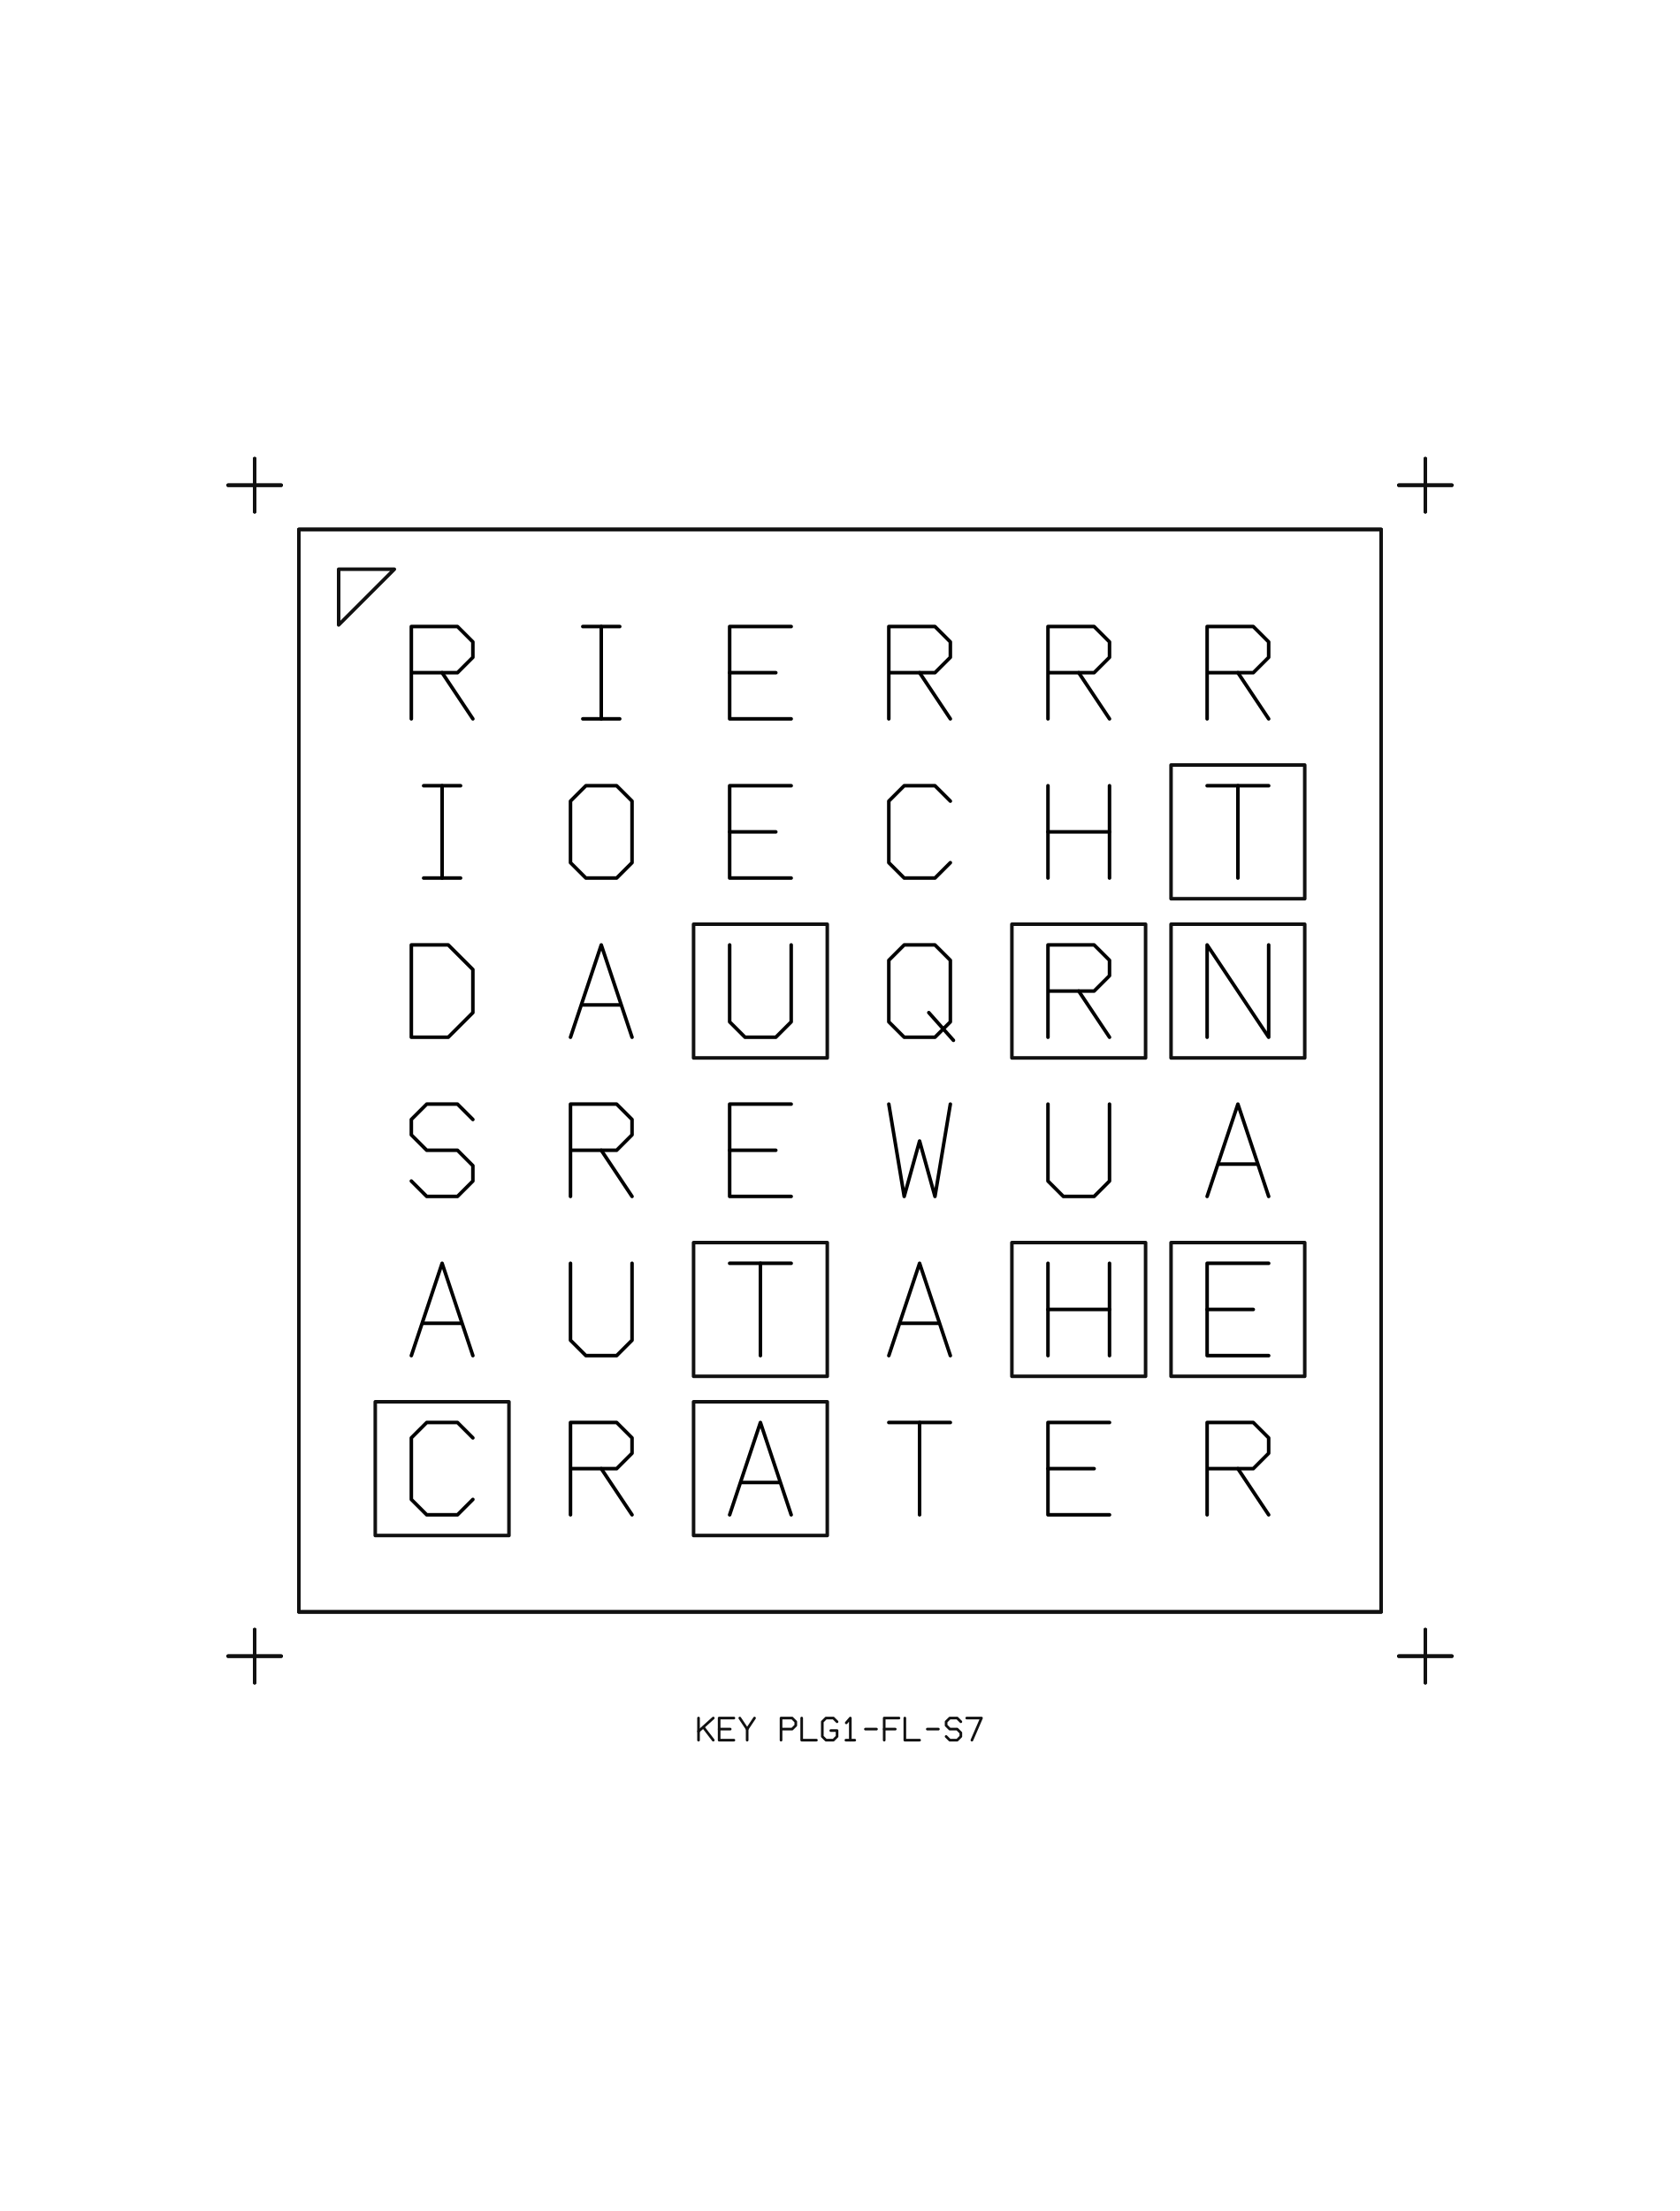
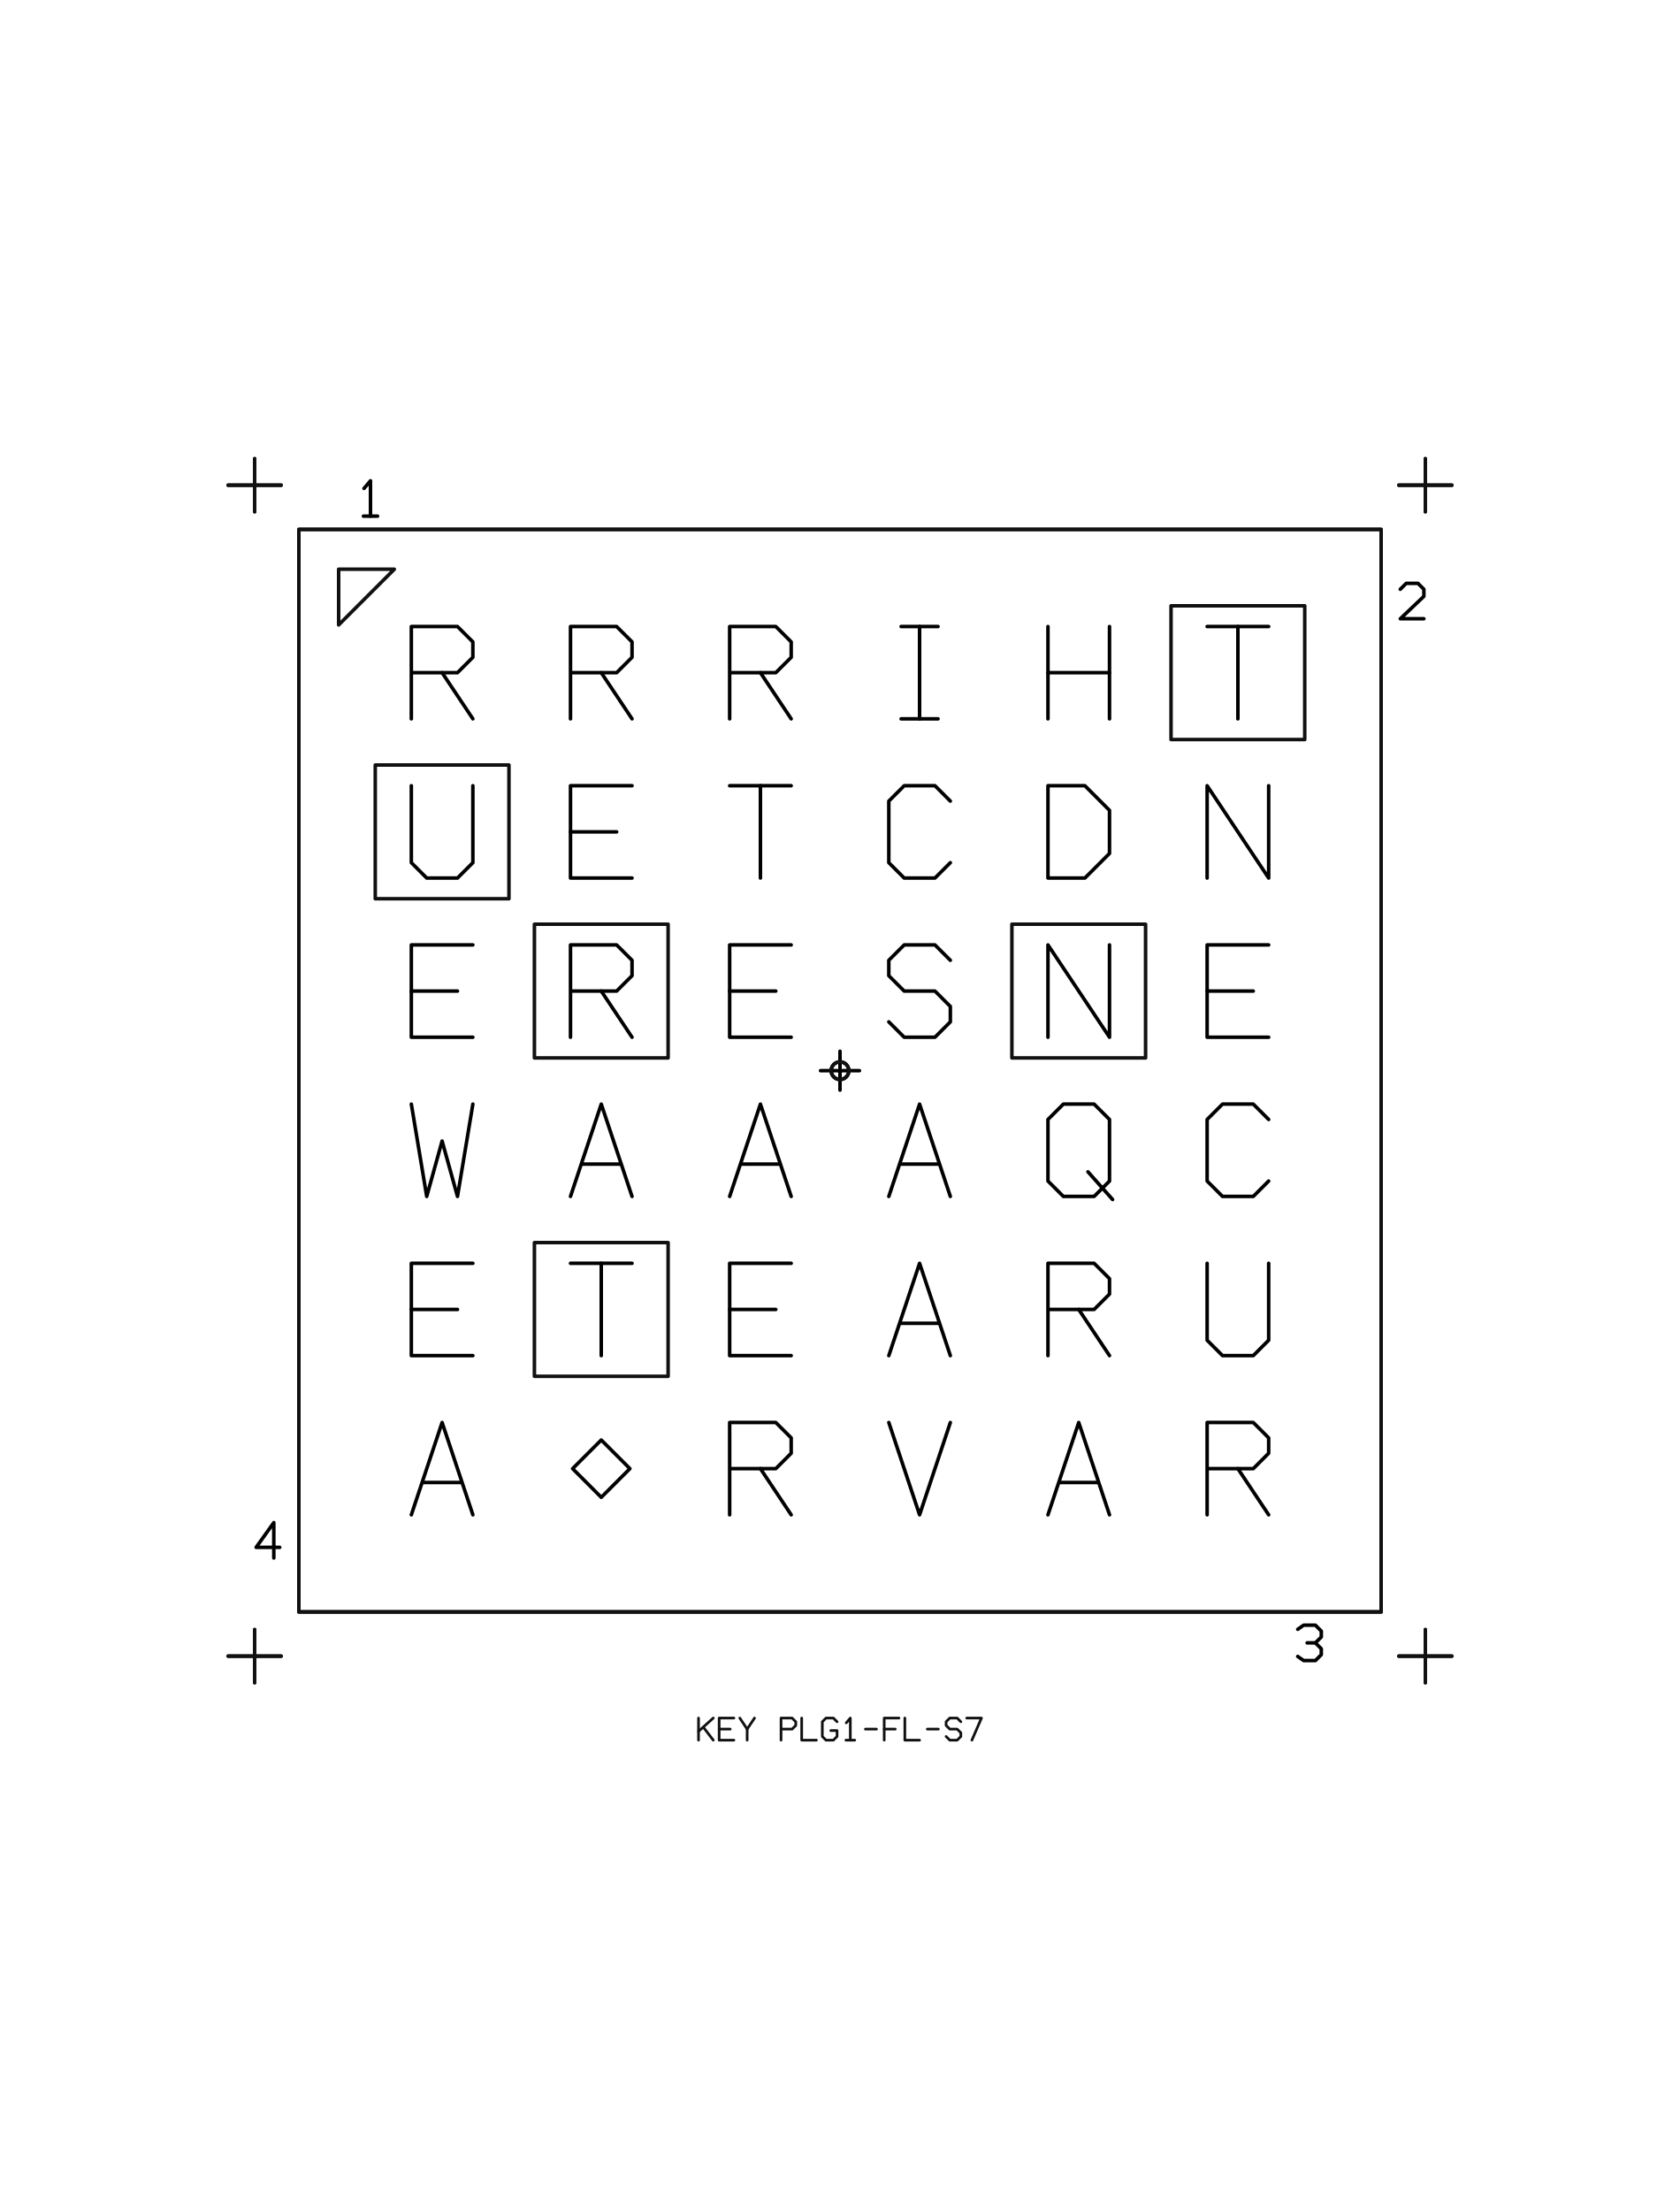
<svg xmlns="http://www.w3.org/2000/svg" version="1.1" width="190mm" height="250mm" viewBox="0 0 190 250">
  <g id="pen-base" stroke="#000000" stroke-width="0.4" stroke-linecap="round" stroke-linejoin="round">
    <path d="M46.520,81.282 L46.520,70.843 L51.740,70.843 L53.480,72.582 L53.480,74.323 L51.740,76.063 L46.520,76.063" fill="none" />
    <path d="M50.000,76.063 L53.480,81.282" fill="none" />
-     <path d="M68.000,70.843 L68.000,81.282" fill="none" />
-     <path d="M65.912,70.843 L70.088,70.843" fill="none" />
-     <path d="M65.912,81.282 L70.088,81.282" fill="none" />
-     <path d="M89.480,70.843 L82.520,70.843 L82.520,81.282 L89.480,81.282" fill="none" />
-     <path d="M82.520,76.063 L87.740,76.063" fill="none" />
-     <path d="M100.520,81.282 L100.520,70.843 L105.740,70.843 L107.480,72.582 L107.480,74.323 L105.740,76.063 L100.520,76.063" fill="none" />
-     <path d="M104.000,76.063 L107.480,81.282" fill="none" />
-     <path d="M118.520,81.282 L118.520,70.843 L123.740,70.843 L125.480,72.582 L125.480,74.323 L123.740,76.063 L118.520,76.063" fill="none" />
-     <path d="M122.000,76.063 L125.480,81.282" fill="none" />
-     <path d="M136.520,81.282 L136.520,70.843 L141.740,70.843 L143.480,72.582 L143.480,74.323 L141.740,76.063 L136.520,76.063" fill="none" />
-     <path d="M140.000,76.063 L143.480,81.282" fill="none" />
-     <path d="M50.000,88.843 L50.000,99.282" fill="none" />
-     <path d="M47.912,88.843 L52.088,88.843" fill="none" />
-     <path d="M47.912,99.282 L52.088,99.282" fill="none" />
-     <path d="M66.260,88.843 L69.740,88.843 L71.480,90.582 L71.480,97.543 L69.740,99.282 L66.260,99.282 L64.520,97.543 L64.520,90.582 L66.260,88.843" fill="none" />
-     <path d="M89.480,88.843 L82.520,88.843 L82.520,99.282 L89.480,99.282" fill="none" />
-     <path d="M82.520,94.063 L87.740,94.063" fill="none" />
+     <path d="M64.520,81.282 L64.520,70.843 L69.740,70.843 L71.480,72.582 L71.480,74.323 L69.740,76.063 L64.520,76.063" fill="none" />
+     <path d="M68.000,76.063 L71.480,81.282" fill="none" />
+     <path d="M82.520,81.282 L82.520,70.843 L87.740,70.843 L89.480,72.582 L89.480,74.323 L87.740,76.063 L82.520,76.063" fill="none" />
+     <path d="M86.000,76.063 L89.480,81.282" fill="none" />
+     <path d="M104.000,70.843 L104.000,81.282" fill="none" />
+     <path d="M101.912,70.843 L106.088,70.843" fill="none" />
+     <path d="M101.912,81.282 L106.088,81.282" fill="none" />
+     <path d="M118.520,70.843 L118.520,81.282" fill="none" />
+     <path d="M125.480,70.843 L125.480,81.282" fill="none" />
+     <path d="M118.520,76.063 L125.480,76.063" fill="none" />
+     <path d="M136.520,70.843 L143.480,70.843" fill="none" />
+     <path d="M140.000,70.843 L140.000,81.282" fill="none" />
+     <path d="M46.520,88.843 L46.520,97.543 L48.260,99.282 L51.740,99.282 L53.480,97.543 L53.480,88.843" fill="none" />
+     <path d="M71.480,88.843 L64.520,88.843 L64.520,99.282 L71.480,99.282" fill="none" />
+     <path d="M64.520,94.063 L69.740,94.063" fill="none" />
+     <path d="M82.520,88.843 L89.480,88.843" fill="none" />
+     <path d="M86.000,88.843 L86.000,99.282" fill="none" />
    <path d="M107.480,90.582 L105.740,88.843 L102.260,88.843 L100.520,90.582 L100.520,97.543 L102.260,99.282 L105.740,99.282 L107.480,97.543" fill="none" />
-     <path d="M118.520,88.843 L118.520,99.282" fill="none" />
-     <path d="M125.480,88.843 L125.480,99.282" fill="none" />
-     <path d="M118.520,94.063 L125.480,94.063" fill="none" />
-     <path d="M136.520,88.843 L143.480,88.843" fill="none" />
-     <path d="M140.000,88.843 L140.000,99.282" fill="none" />
-     <path d="M46.520,106.843 L46.520,117.282 L50.696,117.282 L53.480,114.499 L53.480,109.627 L50.696,106.843 L46.520,106.843" fill="none" />
-     <path d="M64.520,117.282 L68.000,106.843 L71.480,117.282" fill="none" />
-     <path d="M65.912,113.629 L70.088,113.629" fill="none" />
-     <path d="M82.520,106.843 L82.520,115.543 L84.260,117.282 L87.740,117.282 L89.480,115.543 L89.480,106.843" fill="none" />
-     <path d="M102.260,106.843 L105.740,106.843 L107.480,108.582 L107.480,115.543 L105.740,117.282 L102.260,117.282 L100.520,115.543 L100.520,108.582 L102.260,106.843" fill="none" />
-     <path d="M105.044,114.499 L107.828,117.630" fill="none" />
-     <path d="M118.520,117.282 L118.520,106.843 L123.740,106.843 L125.480,108.582 L125.480,110.323 L123.740,112.063 L118.520,112.063" fill="none" />
-     <path d="M122.000,112.063 L125.480,117.282" fill="none" />
-     <path d="M136.520,117.282 L136.520,106.843 L143.480,117.282 L143.480,106.843" fill="none" />
-     <path d="M53.480,126.582 L51.740,124.843 L48.260,124.843 L46.520,126.582 L46.520,128.322 L48.260,130.063 L51.740,130.063 L53.480,131.803 L53.480,133.542 L51.740,135.282 L48.260,135.282 L46.520,133.542" fill="none" />
-     <path d="M64.520,135.282 L64.520,124.843 L69.740,124.843 L71.480,126.582 L71.480,128.322 L69.740,130.063 L64.520,130.063" fill="none" />
-     <path d="M68.000,130.063 L71.480,135.282" fill="none" />
-     <path d="M89.480,124.843 L82.520,124.843 L82.520,135.282 L89.480,135.282" fill="none" />
-     <path d="M82.520,130.063 L87.740,130.063" fill="none" />
-     <path d="M100.520,124.843 L102.260,135.282 L104.000,129.018 L105.740,135.282 L107.480,124.843" fill="none" />
-     <path d="M118.520,124.843 L118.520,133.542 L120.260,135.282 L123.740,135.282 L125.480,133.542 L125.480,124.843" fill="none" />
-     <path d="M136.520,135.282 L140.000,124.843 L143.480,135.282" fill="none" />
-     <path d="M137.912,131.629 L142.088,131.629" fill="none" />
-     <path d="M46.520,153.282 L50.000,142.843 L53.480,153.282" fill="none" />
-     <path d="M47.912,149.629 L52.088,149.629" fill="none" />
-     <path d="M64.520,142.843 L64.520,151.542 L66.260,153.282 L69.740,153.282 L71.480,151.542 L71.480,142.843" fill="none" />
-     <path d="M82.520,142.843 L89.480,142.843" fill="none" />
-     <path d="M86.000,142.843 L86.000,153.282" fill="none" />
+     <path d="M118.520,88.843 L118.520,99.282 L122.696,99.282 L125.480,96.499 L125.480,91.627 L122.696,88.843 L118.520,88.843" fill="none" />
+     <path d="M136.520,99.282 L136.520,88.843 L143.480,99.282 L143.480,88.843" fill="none" />
+     <path d="M53.480,106.843 L46.520,106.843 L46.520,117.282 L53.480,117.282" fill="none" />
+     <path d="M46.520,112.063 L51.740,112.063" fill="none" />
+     <path d="M64.520,117.282 L64.520,106.843 L69.740,106.843 L71.480,108.582 L71.480,110.323 L69.740,112.063 L64.520,112.063" fill="none" />
+     <path d="M68.000,112.063 L71.480,117.282" fill="none" />
+     <path d="M89.480,106.843 L82.520,106.843 L82.520,117.282 L89.480,117.282" fill="none" />
+     <path d="M82.520,112.063 L87.740,112.063" fill="none" />
+     <path d="M107.480,108.582 L105.740,106.843 L102.260,106.843 L100.520,108.582 L100.520,110.323 L102.260,112.063 L105.740,112.063 L107.480,113.802 L107.480,115.543 L105.740,117.282 L102.260,117.282 L100.520,115.543" fill="none" />
+     <path d="M118.520,117.282 L118.520,106.843 L125.480,117.282 L125.480,106.843" fill="none" />
+     <path d="M143.480,106.843 L136.520,106.843 L136.520,117.282 L143.480,117.282" fill="none" />
+     <path d="M136.520,112.063 L141.740,112.063" fill="none" />
+     <path d="M46.520,124.843 L48.260,135.282 L50.000,129.018 L51.740,135.282 L53.480,124.843" fill="none" />
+     <path d="M64.520,135.282 L68.000,124.843 L71.480,135.282" fill="none" />
+     <path d="M65.912,131.629 L70.088,131.629" fill="none" />
+     <path d="M82.520,135.282 L86.000,124.843 L89.480,135.282" fill="none" />
+     <path d="M83.912,131.629 L88.088,131.629" fill="none" />
+     <path d="M100.520,135.282 L104.000,124.843 L107.480,135.282" fill="none" />
+     <path d="M101.912,131.629 L106.088,131.629" fill="none" />
+     <path d="M120.260,124.843 L123.740,124.843 L125.480,126.582 L125.480,133.542 L123.740,135.282 L120.260,135.282 L118.520,133.542 L118.520,126.582 L120.260,124.843" fill="none" />
+     <path d="M123.044,132.499 L125.828,135.631" fill="none" />
+     <path d="M143.480,126.582 L141.740,124.843 L138.260,124.843 L136.520,126.582 L136.520,133.542 L138.260,135.282 L141.740,135.282 L143.480,133.542" fill="none" />
+     <path d="M53.480,142.843 L46.520,142.843 L46.520,153.282 L53.480,153.282" fill="none" />
+     <path d="M46.520,148.063 L51.740,148.063" fill="none" />
+     <path d="M64.520,142.843 L71.480,142.843" fill="none" />
+     <path d="M68.000,142.843 L68.000,153.282" fill="none" />
+     <path d="M89.480,142.843 L82.520,142.843 L82.520,153.282 L89.480,153.282" fill="none" />
+     <path d="M82.520,148.063 L87.740,148.063" fill="none" />
    <path d="M100.520,153.282 L104.000,142.843 L107.480,153.282" fill="none" />
    <path d="M101.912,149.629 L106.088,149.629" fill="none" />
-     <path d="M118.520,142.843 L118.520,153.282" fill="none" />
-     <path d="M125.480,142.843 L125.480,153.282" fill="none" />
-     <path d="M118.520,148.063 L125.480,148.063" fill="none" />
-     <path d="M143.480,142.843 L136.520,142.843 L136.520,153.282 L143.480,153.282" fill="none" />
-     <path d="M136.520,148.063 L141.740,148.063" fill="none" />
-     <path d="M53.480,162.583 L51.740,160.843 L48.260,160.843 L46.520,162.583 L46.520,169.542 L48.260,171.282 L51.740,171.282 L53.480,169.542" fill="none" />
-     <path d="M64.520,171.282 L64.520,160.843 L69.740,160.843 L71.480,162.583 L71.480,164.322 L69.740,166.063 L64.520,166.063" fill="none" />
-     <path d="M68.000,166.063 L71.480,171.282" fill="none" />
-     <path d="M82.520,171.282 L86.000,160.843 L89.480,171.282" fill="none" />
-     <path d="M83.912,167.629 L88.088,167.629" fill="none" />
-     <path d="M100.520,160.843 L107.480,160.843" fill="none" />
-     <path d="M104.000,160.843 L104.000,171.282" fill="none" />
-     <path d="M125.480,160.843 L118.520,160.843 L118.520,171.282 L125.480,171.282" fill="none" />
-     <path d="M118.520,166.063 L123.740,166.063" fill="none" />
+     <path d="M118.520,153.282 L118.520,142.843 L123.740,142.843 L125.480,144.583 L125.480,146.322 L123.740,148.063 L118.520,148.063" fill="none" />
+     <path d="M122.000,148.063 L125.480,153.282" fill="none" />
+     <path d="M136.520,142.843 L136.520,151.542 L138.260,153.282 L141.740,153.282 L143.480,151.542 L143.480,142.843" fill="none" />
+     <path d="M46.520,171.282 L50.000,160.843 L53.480,171.282" fill="none" />
+     <path d="M47.912,167.629 L52.088,167.629" fill="none" />
+     <path d="M68.000,162.822 L71.240,166.063 L68.000,169.303 L64.760,166.063 Z" fill="none" />
+     <path d="M82.520,171.282 L82.520,160.843 L87.740,160.843 L89.480,162.583 L89.480,164.322 L87.740,166.063 L82.520,166.063" fill="none" />
+     <path d="M86.000,166.063 L89.480,171.282" fill="none" />
+     <path d="M100.520,160.843 L104.000,171.282 L107.480,160.843" fill="none" />
+     <path d="M118.520,171.282 L122.000,160.843 L125.480,171.282" fill="none" />
+     <path d="M119.912,167.629 L124.088,167.629" fill="none" />
    <path d="M136.520,171.282 L136.520,160.843 L141.740,160.843 L143.480,162.583 L143.480,164.322 L141.740,166.063 L136.520,166.063" fill="none" />
    <path d="M140.000,166.063 L143.480,171.282" fill="none" />
    <path d="M33.800,59.862 L156.200,59.862 L156.200,182.262 L33.800,182.262 Z" fill="none" />
    <path d="M25.800,54.862 L31.800,54.862" fill="none" />
    <path d="M28.800,51.862 L28.800,57.862" fill="none" />
    <path d="M158.200,54.862 L164.200,54.862" fill="none" />
    <path d="M161.200,51.862 L161.200,57.862" fill="none" />
    <path d="M158.200,187.262 L164.200,187.262" fill="none" />
    <path d="M161.200,184.262 L161.200,190.262" fill="none" />
    <path d="M25.800,187.262 L31.800,187.262" fill="none" />
    <path d="M28.800,184.262 L28.800,190.262" fill="none" />
+     <path d="M96.000,121.063 L95.966,121.321 L95.866,121.563 L95.707,121.770 L95.500,121.929 L95.259,122.028 L95.000,122.063 L94.741,122.028 L94.500,121.929 L94.293,121.770 L94.134,121.563 L94.034,121.321 L94.000,121.063 L94.034,120.804 L94.134,120.563 L94.293,120.355 L94.500,120.196 L94.741,120.097 L95.000,120.063 L95.259,120.097 L95.500,120.196 L95.707,120.355 L95.866,120.563 L95.966,120.804 Z" fill="none" />
+     <path d="M92.800,121.063 L97.200,121.063" fill="none" />
+     <path d="M95.000,118.862 L95.000,123.263" fill="none" />
+     <path d="M41.167,55.229 L41.900,54.362 L41.900,58.362" fill="none" />
+     <path d="M41.100,58.362 L42.700,58.362" fill="none" />
+     <path d="M158.367,66.629 L159.033,65.963 L160.367,65.963 L161.033,66.629 L161.033,67.429 L158.367,69.963 L161.033,69.963" fill="none" />
+     <path d="M146.767,184.229 L147.433,183.762 L148.767,183.762 L149.433,184.429 L149.433,185.096 L148.767,185.762 L147.833,185.762" fill="none" />
+     <path d="M148.767,185.762 L149.433,186.429 L149.433,187.096 L148.767,187.762 L147.433,187.762 L146.767,187.296" fill="none" />
+     <path d="M30.967,176.162 L30.967,172.162 L28.967,174.963 L31.633,174.963" fill="none" />
  </g>
  <g id="pen-text" stroke="#111111" stroke-width="0.3" stroke-linecap="round" stroke-linejoin="round">
    <path d="M79.000,194.262 L79.000,196.762" fill="none" />
    <path d="M80.667,194.262 L79.000,195.762" fill="none" />
    <path d="M79.583,195.346 L80.667,196.762" fill="none" />
    <path d="M83.000,194.262 L81.333,194.262 L81.333,196.762 L83.000,196.762" fill="none" />
    <path d="M81.333,195.512 L82.583,195.512" fill="none" />
    <path d="M83.667,194.262 L84.500,195.512 L85.333,194.262" fill="none" />
    <path d="M84.500,195.512 L84.500,196.762" fill="none" />
    <path d="M88.333,196.762 L88.333,194.262 L89.583,194.262 L90.000,194.679 L90.000,195.096 L89.583,195.512 L88.333,195.512" fill="none" />
    <path d="M90.667,194.262 L90.667,196.762 L92.333,196.762" fill="none" />
    <path d="M94.667,194.679 L94.250,194.262 L93.417,194.262 L93.000,194.679 L93.000,196.346 L93.417,196.762 L94.250,196.762 L94.667,196.346 L94.667,195.679 L93.958,195.679" fill="none" />
    <path d="M95.708,194.804 L96.167,194.262 L96.167,196.762" fill="none" />
    <path d="M95.667,196.762 L96.667,196.762" fill="none" />
    <path d="M97.875,195.512 L99.125,195.512" fill="none" />
    <path d="M101.667,194.262 L100.000,194.262 L100.000,196.762" fill="none" />
    <path d="M100.000,195.512 L101.250,195.512" fill="none" />
    <path d="M102.333,194.262 L102.333,196.762 L104.000,196.762" fill="none" />
    <path d="M104.875,195.512 L106.125,195.512" fill="none" />
    <path d="M108.667,194.679 L108.250,194.262 L107.417,194.262 L107.000,194.679 L107.000,195.096 L107.417,195.512 L108.250,195.512 L108.667,195.929 L108.667,196.346 L108.250,196.762 L107.417,196.762 L107.000,196.346" fill="none" />
    <path d="M109.333,194.262 L111.000,194.262 L109.917,196.762" fill="none" />
  </g>
  <g id="pen-grille-cut" stroke="#111111" stroke-width="0.4" stroke-linecap="round" stroke-linejoin="round">
    <path d="M33.800,59.862 L156.200,59.862 L156.200,182.262 L33.800,182.262 Z" fill="none" />
    <path d="M25.800,54.862 L31.800,54.862" fill="none" />
    <path d="M28.800,51.862 L28.800,57.862" fill="none" />
    <path d="M158.200,54.862 L164.200,54.862" fill="none" />
    <path d="M161.200,51.862 L161.200,57.862" fill="none" />
    <path d="M158.200,187.262 L164.200,187.262" fill="none" />
    <path d="M161.200,184.262 L161.200,190.262" fill="none" />
    <path d="M25.800,187.262 L31.800,187.262" fill="none" />
    <path d="M28.800,184.262 L28.800,190.262" fill="none" />
-     <path d="M42.440,158.502 L57.560,158.502 L57.560,173.623 L42.440,173.623 Z" fill="none" />
-     <path d="M132.440,86.502 L147.560,86.502 L147.560,101.623 L132.440,101.623 Z" fill="none" />
-     <path d="M132.440,104.502 L147.560,104.502 L147.560,119.623 L132.440,119.623 Z" fill="none" />
-     <path d="M132.440,140.502 L147.560,140.502 L147.560,155.623 L132.440,155.623 Z" fill="none" />
-     <path d="M114.440,140.502 L129.560,140.502 L129.560,155.623 L114.440,155.623 Z" fill="none" />
+     <path d="M60.440,140.502 L75.560,140.502 L75.560,155.623 L60.440,155.623 Z" fill="none" />
+     <path d="M60.440,104.502 L75.560,104.502 L75.560,119.623 L60.440,119.623 Z" fill="none" />
+     <path d="M132.440,68.502 L147.560,68.502 L147.560,83.623 L132.440,83.623 Z" fill="none" />
    <path d="M114.440,104.502 L129.560,104.502 L129.560,119.623 L114.440,119.623 Z" fill="none" />
-     <path d="M78.440,158.502 L93.560,158.502 L93.560,173.623 L78.440,173.623 Z" fill="none" />
-     <path d="M78.440,140.502 L93.560,140.502 L93.560,155.623 L78.440,155.623 Z" fill="none" />
-     <path d="M78.440,104.502 L93.560,104.502 L93.560,119.623 L78.440,119.623 Z" fill="none" />
+     <path d="M42.440,86.502 L57.560,86.502 L57.560,101.623 L42.440,101.623 Z" fill="none" />
    <path d="M44.600,64.362 L38.300,64.362 L38.300,70.662 Z" fill="none" />
+     <path d="M96.000,121.063 L95.966,121.321 L95.866,121.563 L95.707,121.770 L95.500,121.929 L95.259,122.028 L95.000,122.063 L94.741,122.028 L94.500,121.929 L94.293,121.770 L94.134,121.563 L94.034,121.321 L94.000,121.063 L94.034,120.804 L94.134,120.563 L94.293,120.355 L94.500,120.196 L94.741,120.097 L95.000,120.063 L95.259,120.097 L95.500,120.196 L95.707,120.355 L95.866,120.563 L95.966,120.804 Z" fill="none" />
  </g>
</svg>
